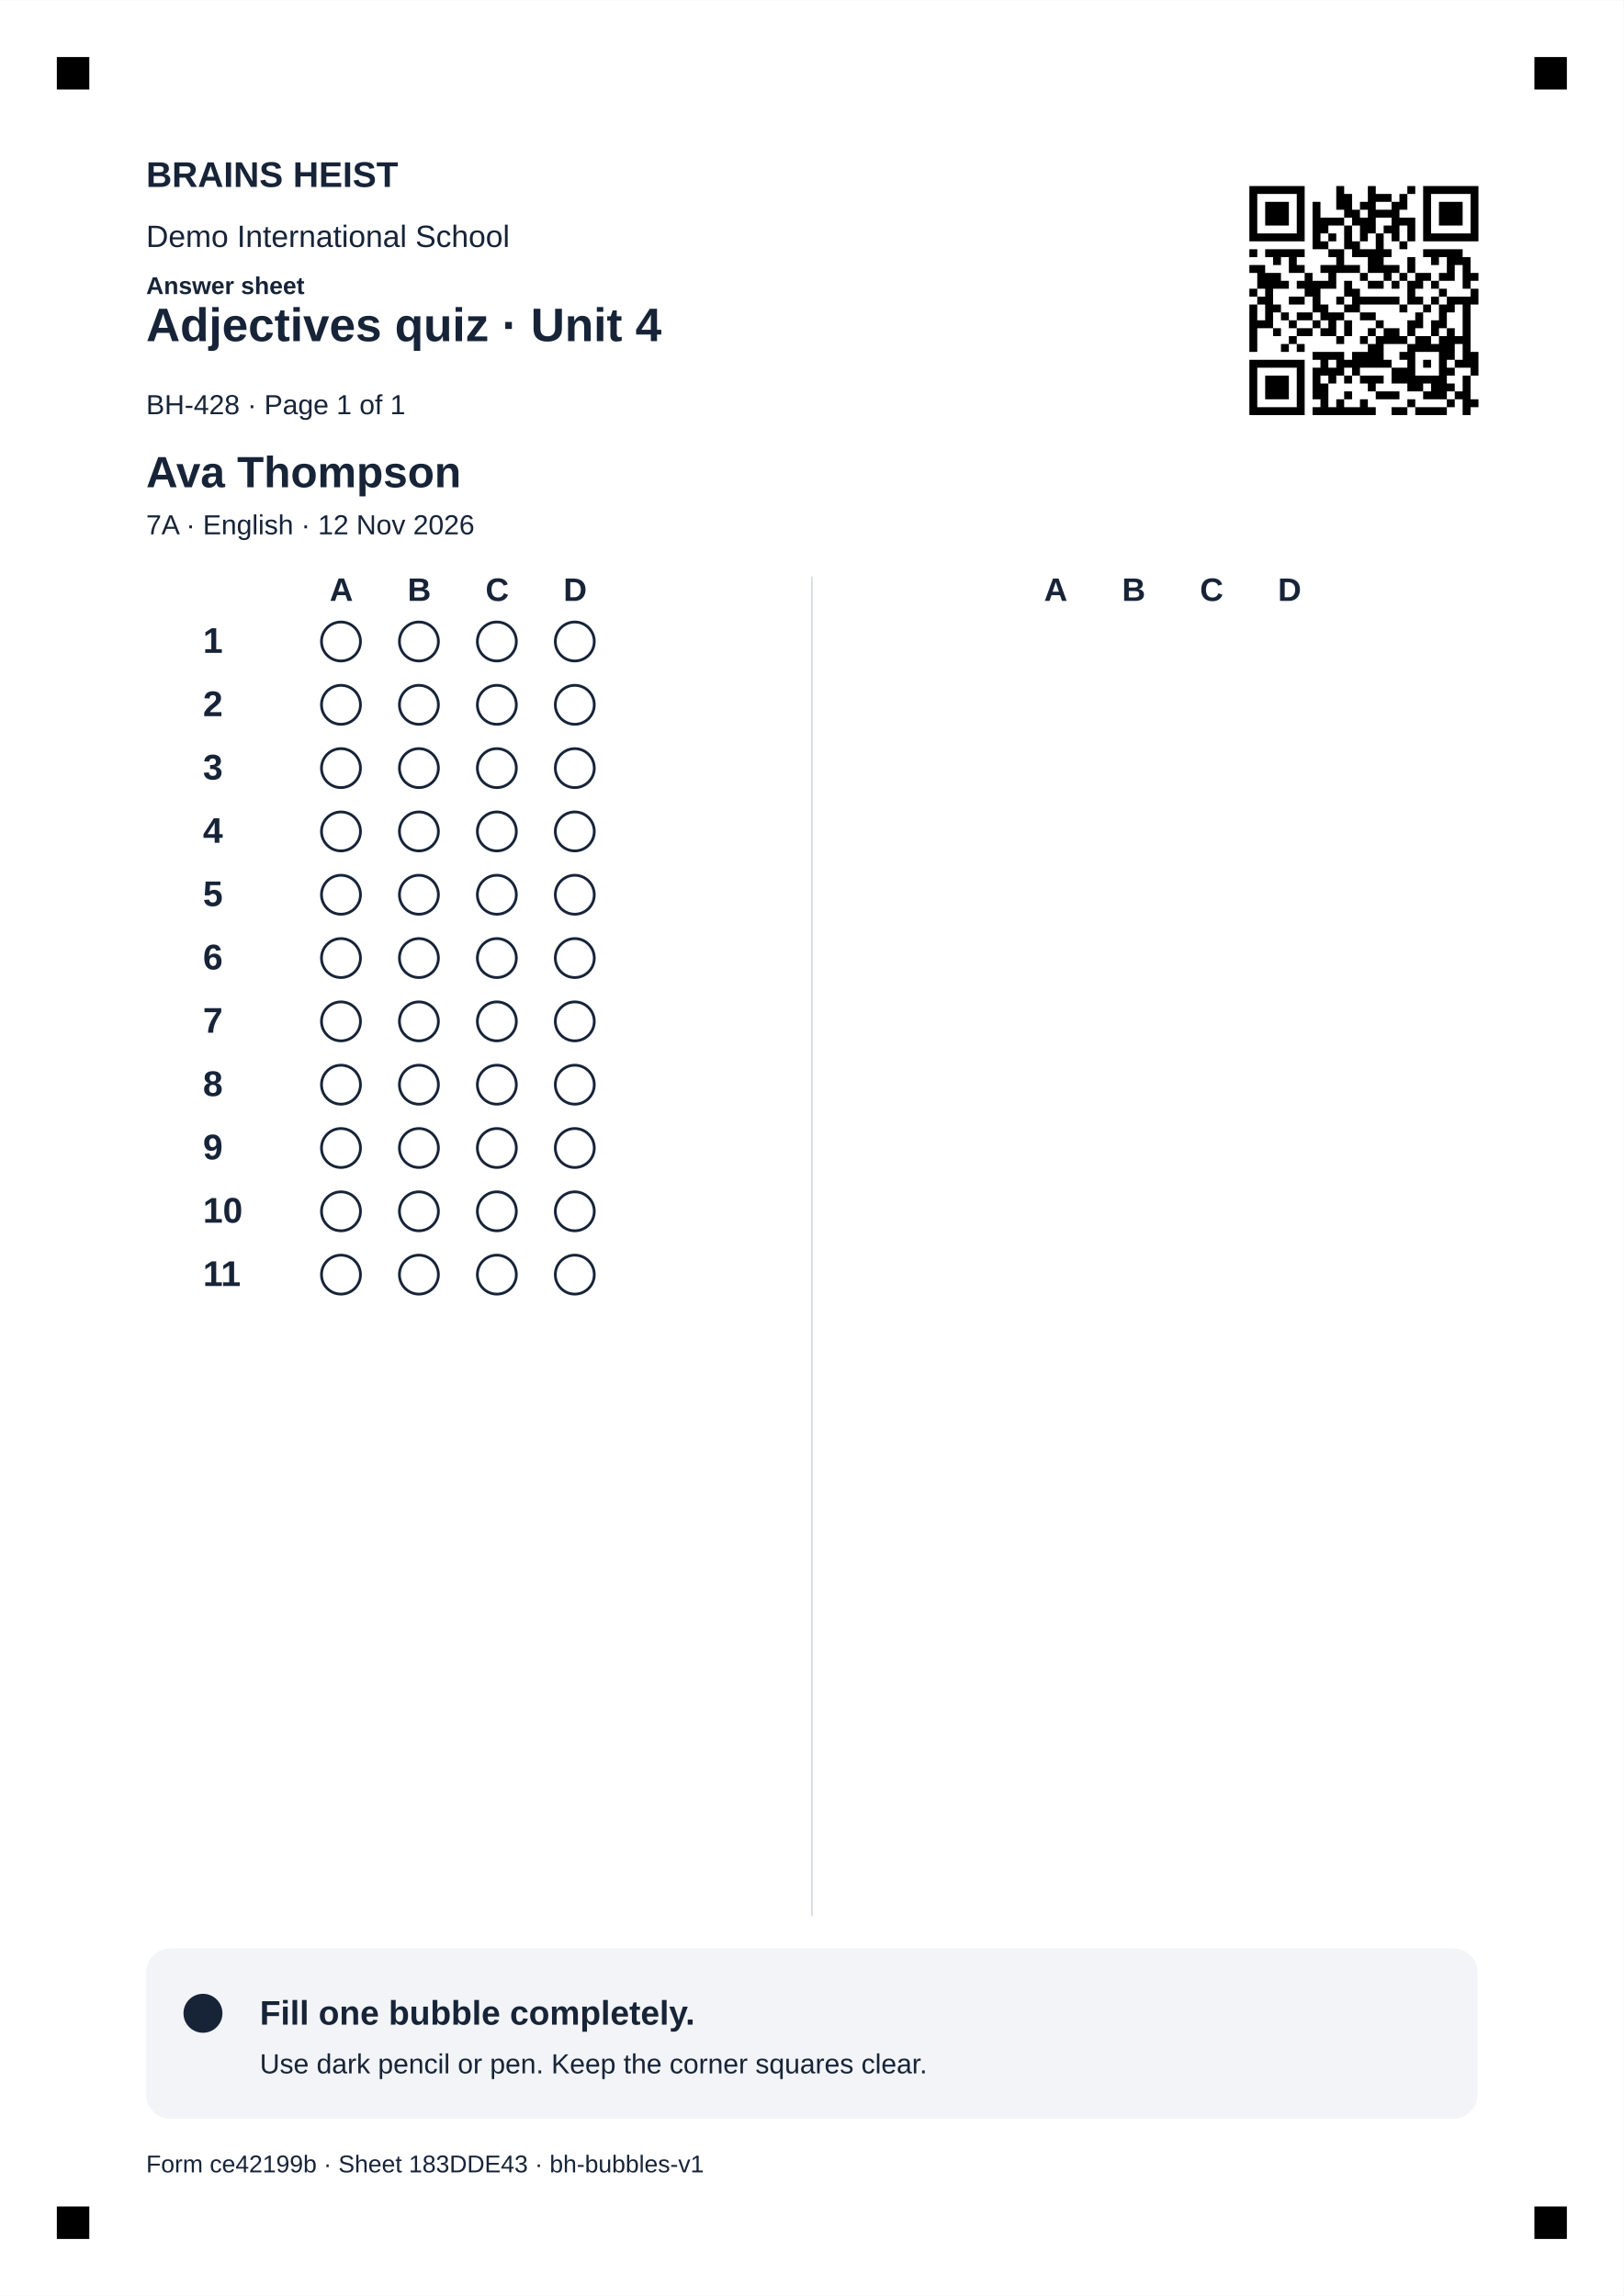
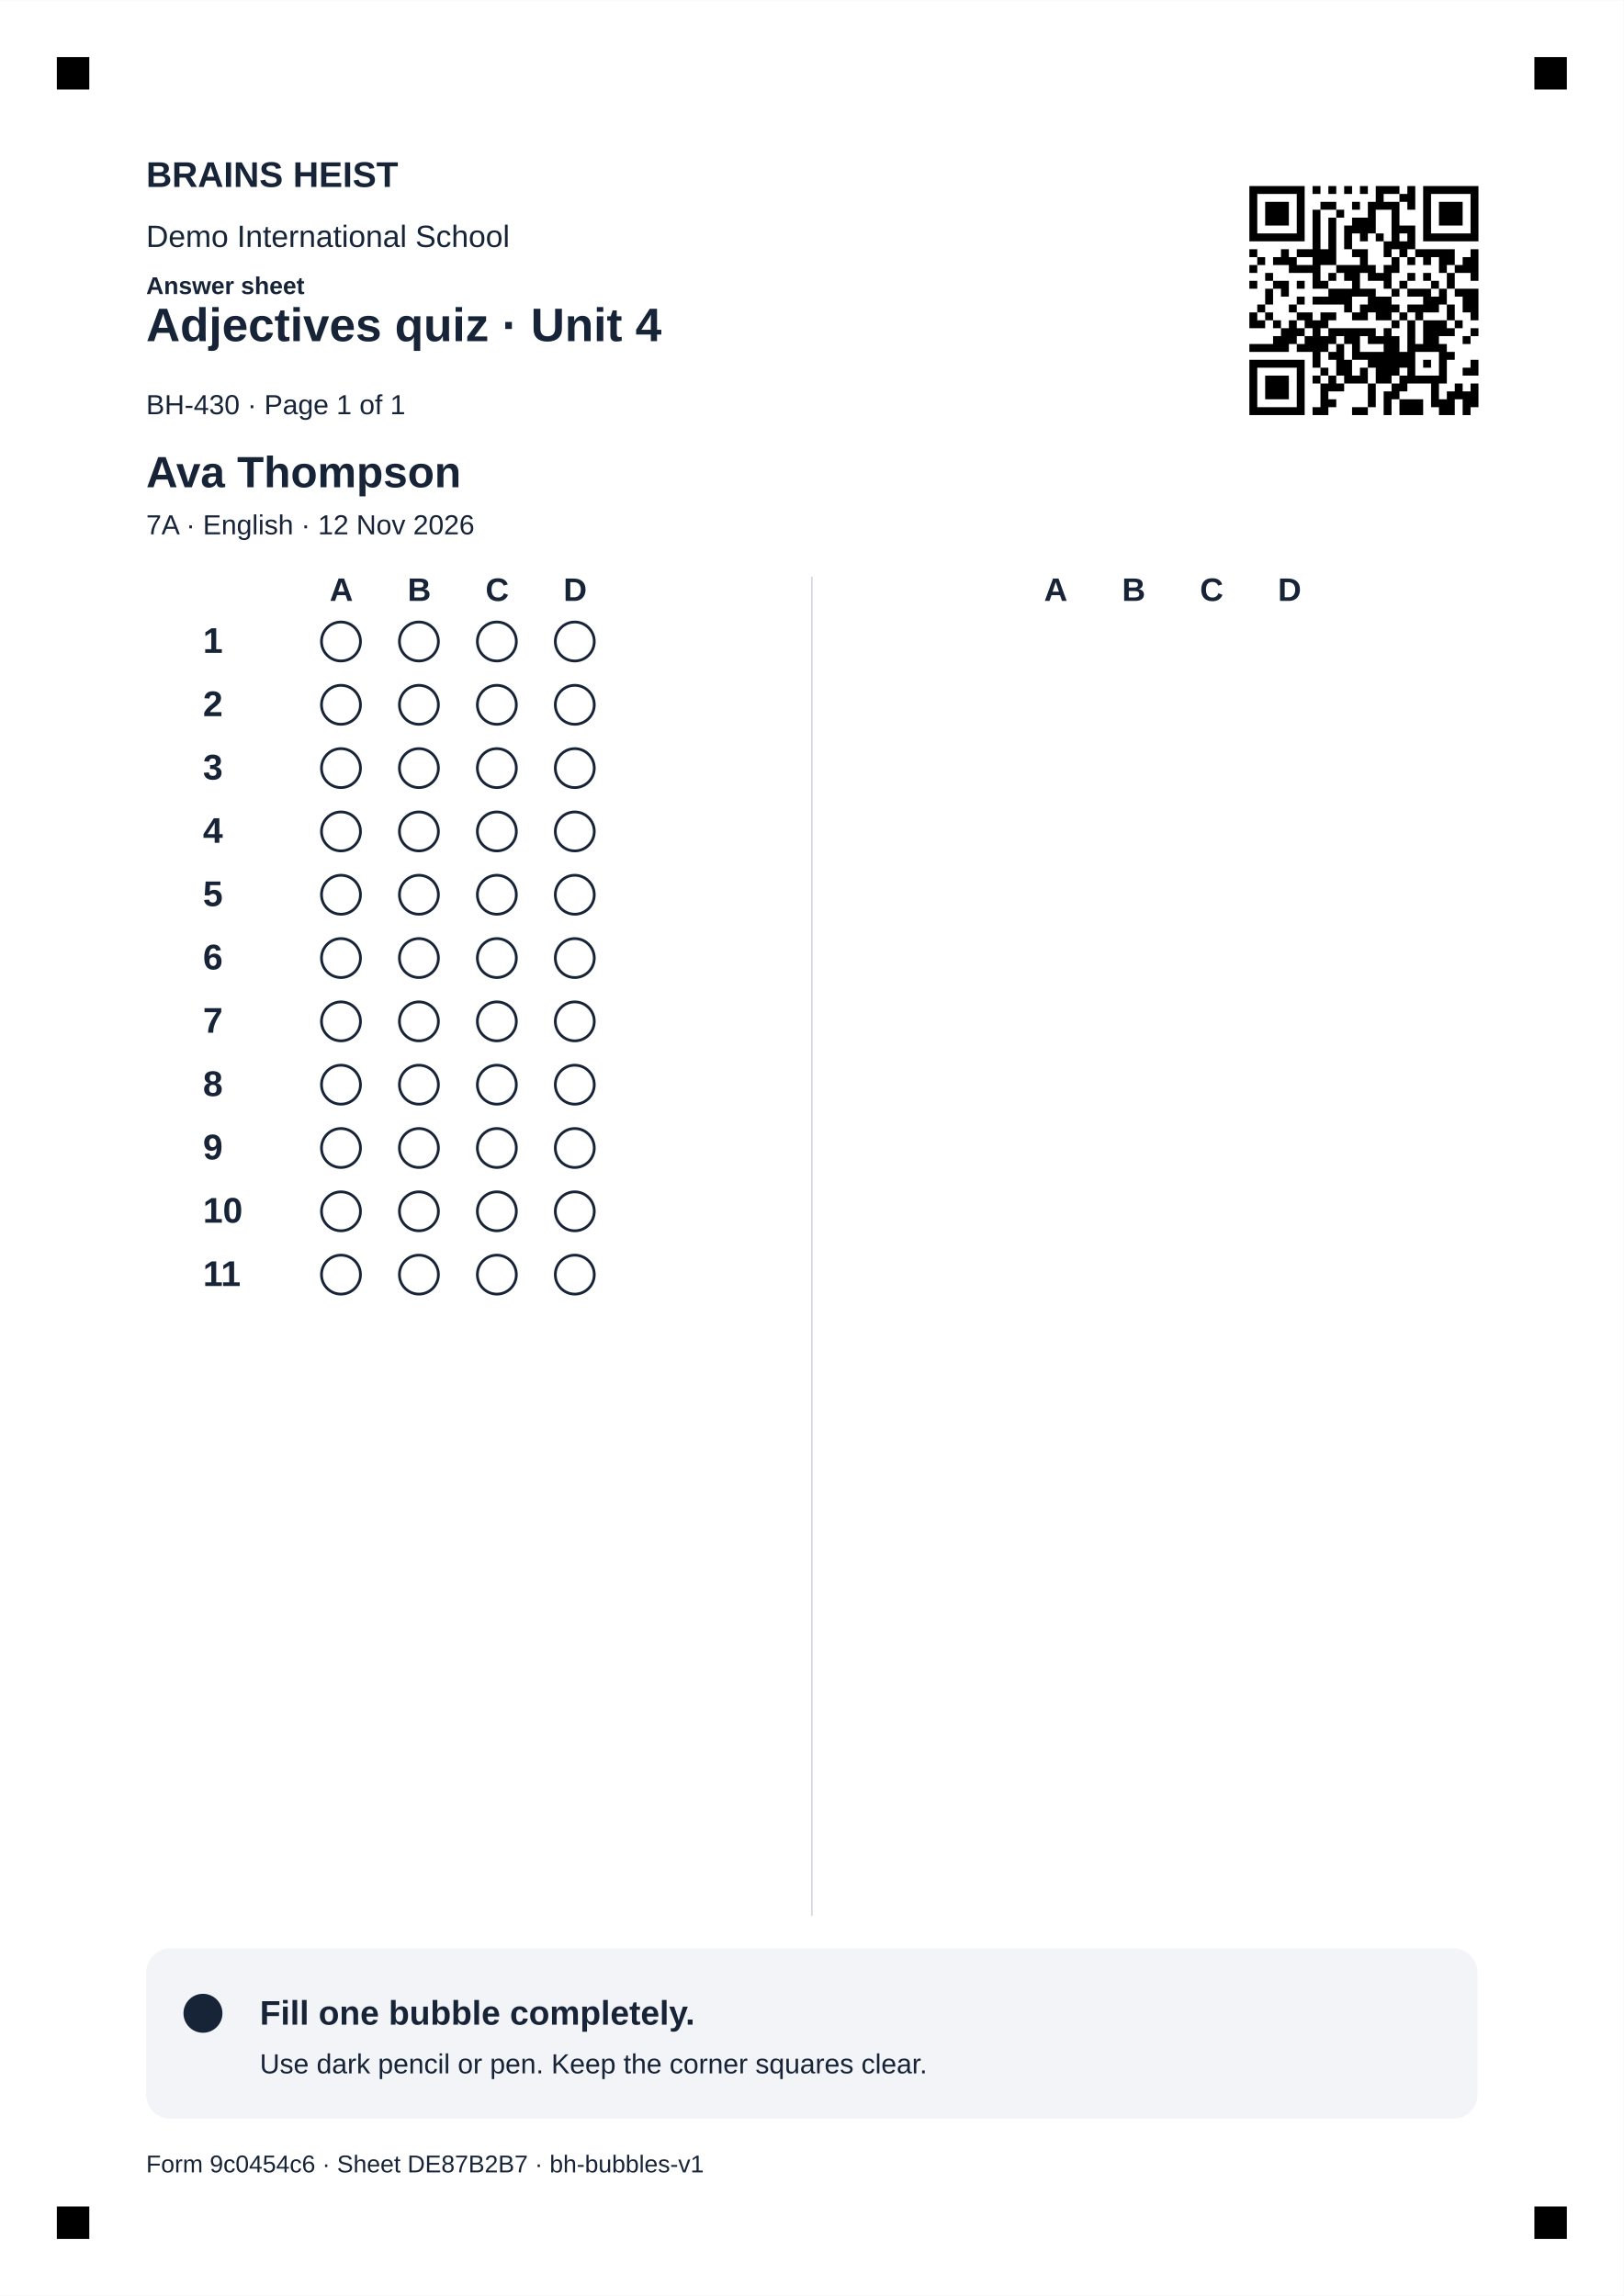
<svg xmlns="http://www.w3.org/2000/svg" viewBox="0 0 1000 1414" width="210mm" height="297mm" role="img" aria-label="Answer sheet for Ava Thompson" style="font-family:Arial,sans-serif;background:white">
  <rect width="1000" height="1414" fill="white" />
  <rect x="35" y="35" width="20" height="20" fill="black" />
  <rect x="945" y="35" width="20" height="20" fill="black" />
  <rect x="945" y="1359" width="20" height="20" fill="black" />
  <rect x="35" y="1359" width="20" height="20" fill="black" />
  <text x="90" y="115" font-size="22" font-weight="800" fill="#172438">BRAINS HEIST</text>
  <text x="90" y="152" font-size="19" font-weight="400" fill="#172438">Demo International School</text>
  <text x="90" y="181" font-size="15" font-weight="700" fill="#172438">Answer sheet</text>
  <text x="90" y="210" font-size="29" font-weight="700" fill="#172438">Adjectives quiz · Unit 4</text>
-   <text x="90" y="255" font-size="17" font-weight="400" fill="#172438">BH-428 · Page 1 of 1</text>
-   <path d="M769.459 114.459h4.865v4.865h-4.865zM774.324 114.459h4.865v4.865h-4.865zM779.189 114.459h4.865v4.865h-4.865zM784.054 114.459h4.865v4.865h-4.865zM788.919 114.459h4.865v4.865h-4.865zM793.784 114.459h4.865v4.865h-4.865zM798.649 114.459h4.865v4.865h-4.865zM822.973 114.459h4.865v4.865h-4.865zM842.432 114.459h4.865v4.865h-4.865zM866.757 114.459h4.865v4.865h-4.865zM876.486 114.459h4.865v4.865h-4.865zM881.351 114.459h4.865v4.865h-4.865zM886.216 114.459h4.865v4.865h-4.865zM891.081 114.459h4.865v4.865h-4.865zM895.946 114.459h4.865v4.865h-4.865zM900.811 114.459h4.865v4.865h-4.865zM905.676 114.459h4.865v4.865h-4.865zM769.459 119.324h4.865v4.865h-4.865zM798.649 119.324h4.865v4.865h-4.865zM822.973 119.324h4.865v4.865h-4.865zM827.838 119.324h4.865v4.865h-4.865zM842.432 119.324h4.865v4.865h-4.865zM847.297 119.324h4.865v4.865h-4.865zM852.162 119.324h4.865v4.865h-4.865zM861.892 119.324h4.865v4.865h-4.865zM876.486 119.324h4.865v4.865h-4.865zM905.676 119.324h4.865v4.865h-4.865zM769.459 124.189h4.865v4.865h-4.865zM779.189 124.189h4.865v4.865h-4.865zM784.054 124.189h4.865v4.865h-4.865zM788.919 124.189h4.865v4.865h-4.865zM798.649 124.189h4.865v4.865h-4.865zM808.378 124.189h4.865v4.865h-4.865zM822.973 124.189h4.865v4.865h-4.865zM827.838 124.189h4.865v4.865h-4.865zM837.568 124.189h4.865v4.865h-4.865zM842.432 124.189h4.865v4.865h-4.865zM857.027 124.189h4.865v4.865h-4.865zM861.892 124.189h4.865v4.865h-4.865zM876.486 124.189h4.865v4.865h-4.865zM886.216 124.189h4.865v4.865h-4.865zM891.081 124.189h4.865v4.865h-4.865zM895.946 124.189h4.865v4.865h-4.865zM905.676 124.189h4.865v4.865h-4.865zM769.459 129.054h4.865v4.865h-4.865zM779.189 129.054h4.865v4.865h-4.865zM784.054 129.054h4.865v4.865h-4.865zM788.919 129.054h4.865v4.865h-4.865zM798.649 129.054h4.865v4.865h-4.865zM808.378 129.054h4.865v4.865h-4.865zM827.838 129.054h4.865v4.865h-4.865zM832.703 129.054h4.865v4.865h-4.865zM842.432 129.054h4.865v4.865h-4.865zM847.297 129.054h4.865v4.865h-4.865zM852.162 129.054h4.865v4.865h-4.865zM857.027 129.054h4.865v4.865h-4.865zM876.486 129.054h4.865v4.865h-4.865zM886.216 129.054h4.865v4.865h-4.865zM891.081 129.054h4.865v4.865h-4.865zM895.946 129.054h4.865v4.865h-4.865zM905.676 129.054h4.865v4.865h-4.865zM769.459 133.919h4.865v4.865h-4.865zM779.189 133.919h4.865v4.865h-4.865zM784.054 133.919h4.865v4.865h-4.865zM788.919 133.919h4.865v4.865h-4.865zM798.649 133.919h4.865v4.865h-4.865zM808.378 133.919h4.865v4.865h-4.865zM813.243 133.919h4.865v4.865h-4.865zM818.108 133.919h4.865v4.865h-4.865zM822.973 133.919h4.865v4.865h-4.865zM832.703 133.919h4.865v4.865h-4.865zM837.568 133.919h4.865v4.865h-4.865zM842.432 133.919h4.865v4.865h-4.865zM857.027 133.919h4.865v4.865h-4.865zM861.892 133.919h4.865v4.865h-4.865zM866.757 133.919h4.865v4.865h-4.865zM876.486 133.919h4.865v4.865h-4.865zM886.216 133.919h4.865v4.865h-4.865zM891.081 133.919h4.865v4.865h-4.865zM895.946 133.919h4.865v4.865h-4.865zM905.676 133.919h4.865v4.865h-4.865zM769.459 138.784h4.865v4.865h-4.865zM798.649 138.784h4.865v4.865h-4.865zM808.378 138.784h4.865v4.865h-4.865zM813.243 138.784h4.865v4.865h-4.865zM827.838 138.784h4.865v4.865h-4.865zM837.568 138.784h4.865v4.865h-4.865zM842.432 138.784h4.865v4.865h-4.865zM852.162 138.784h4.865v4.865h-4.865zM857.027 138.784h4.865v4.865h-4.865zM866.757 138.784h4.865v4.865h-4.865zM876.486 138.784h4.865v4.865h-4.865zM905.676 138.784h4.865v4.865h-4.865zM769.459 143.649h4.865v4.865h-4.865zM774.324 143.649h4.865v4.865h-4.865zM779.189 143.649h4.865v4.865h-4.865zM784.054 143.649h4.865v4.865h-4.865zM788.919 143.649h4.865v4.865h-4.865zM793.784 143.649h4.865v4.865h-4.865zM798.649 143.649h4.865v4.865h-4.865zM808.378 143.649h4.865v4.865h-4.865zM818.108 143.649h4.865v4.865h-4.865zM827.838 143.649h4.865v4.865h-4.865zM837.568 143.649h4.865v4.865h-4.865zM847.297 143.649h4.865v4.865h-4.865zM857.027 143.649h4.865v4.865h-4.865zM866.757 143.649h4.865v4.865h-4.865zM876.486 143.649h4.865v4.865h-4.865zM881.351 143.649h4.865v4.865h-4.865zM886.216 143.649h4.865v4.865h-4.865zM891.081 143.649h4.865v4.865h-4.865zM895.946 143.649h4.865v4.865h-4.865zM900.811 143.649h4.865v4.865h-4.865zM905.676 143.649h4.865v4.865h-4.865zM808.378 148.514h4.865v4.865h-4.865zM813.243 148.514h4.865v4.865h-4.865zM827.838 148.514h4.865v4.865h-4.865zM832.703 148.514h4.865v4.865h-4.865zM847.297 148.514h4.865v4.865h-4.865zM861.892 148.514h4.865v4.865h-4.865zM769.459 153.378h4.865v4.865h-4.865zM779.189 153.378h4.865v4.865h-4.865zM784.054 153.378h4.865v4.865h-4.865zM788.919 153.378h4.865v4.865h-4.865zM793.784 153.378h4.865v4.865h-4.865zM798.649 153.378h4.865v4.865h-4.865zM818.108 153.378h4.865v4.865h-4.865zM822.973 153.378h4.865v4.865h-4.865zM832.703 153.378h4.865v4.865h-4.865zM837.568 153.378h4.865v4.865h-4.865zM842.432 153.378h4.865v4.865h-4.865zM847.297 153.378h4.865v4.865h-4.865zM852.162 153.378h4.865v4.865h-4.865zM876.486 153.378h4.865v4.865h-4.865zM881.351 153.378h4.865v4.865h-4.865zM886.216 153.378h4.865v4.865h-4.865zM891.081 153.378h4.865v4.865h-4.865zM895.946 153.378h4.865v4.865h-4.865zM784.054 158.243h4.865v4.865h-4.865zM793.784 158.243h4.865v4.865h-4.865zM822.973 158.243h4.865v4.865h-4.865zM842.432 158.243h4.865v4.865h-4.865zM847.297 158.243h4.865v4.865h-4.865zM866.757 158.243h4.865v4.865h-4.865zM881.351 158.243h4.865v4.865h-4.865zM891.081 158.243h4.865v4.865h-4.865zM895.946 158.243h4.865v4.865h-4.865zM900.811 158.243h4.865v4.865h-4.865zM769.459 163.108h4.865v4.865h-4.865zM774.324 163.108h4.865v4.865h-4.865zM793.784 163.108h4.865v4.865h-4.865zM798.649 163.108h4.865v4.865h-4.865zM813.243 163.108h4.865v4.865h-4.865zM818.108 163.108h4.865v4.865h-4.865zM822.973 163.108h4.865v4.865h-4.865zM827.838 163.108h4.865v4.865h-4.865zM832.703 163.108h4.865v4.865h-4.865zM842.432 163.108h4.865v4.865h-4.865zM847.297 163.108h4.865v4.865h-4.865zM852.162 163.108h4.865v4.865h-4.865zM857.027 163.108h4.865v4.865h-4.865zM866.757 163.108h4.865v4.865h-4.865zM891.081 163.108h4.865v4.865h-4.865zM900.811 163.108h4.865v4.865h-4.865zM774.324 167.973h4.865v4.865h-4.865zM779.189 167.973h4.865v4.865h-4.865zM784.054 167.973h4.865v4.865h-4.865zM803.514 167.973h4.865v4.865h-4.865zM818.108 167.973h4.865v4.865h-4.865zM837.568 167.973h4.865v4.865h-4.865zM852.162 167.973h4.865v4.865h-4.865zM861.892 167.973h4.865v4.865h-4.865zM871.622 167.973h4.865v4.865h-4.865zM876.486 167.973h4.865v4.865h-4.865zM886.216 167.973h4.865v4.865h-4.865zM891.081 167.973h4.865v4.865h-4.865zM900.811 167.973h4.865v4.865h-4.865zM905.676 167.973h4.865v4.865h-4.865zM774.324 172.838h4.865v4.865h-4.865zM779.189 172.838h4.865v4.865h-4.865zM784.054 172.838h4.865v4.865h-4.865zM788.919 172.838h4.865v4.865h-4.865zM798.649 172.838h4.865v4.865h-4.865zM803.514 172.838h4.865v4.865h-4.865zM808.378 172.838h4.865v4.865h-4.865zM813.243 172.838h4.865v4.865h-4.865zM818.108 172.838h4.865v4.865h-4.865zM827.838 172.838h4.865v4.865h-4.865zM842.432 172.838h4.865v4.865h-4.865zM847.297 172.838h4.865v4.865h-4.865zM857.027 172.838h4.865v4.865h-4.865zM866.757 172.838h4.865v4.865h-4.865zM871.622 172.838h4.865v4.865h-4.865zM881.351 172.838h4.865v4.865h-4.865zM900.811 172.838h4.865v4.865h-4.865zM769.459 177.703h4.865v4.865h-4.865zM779.189 177.703h4.865v4.865h-4.865zM803.514 177.703h4.865v4.865h-4.865zM808.378 177.703h4.865v4.865h-4.865zM827.838 177.703h4.865v4.865h-4.865zM832.703 177.703h4.865v4.865h-4.865zM866.757 177.703h4.865v4.865h-4.865zM886.216 177.703h4.865v4.865h-4.865zM905.676 177.703h4.865v4.865h-4.865zM774.324 182.568h4.865v4.865h-4.865zM779.189 182.568h4.865v4.865h-4.865zM793.784 182.568h4.865v4.865h-4.865zM798.649 182.568h4.865v4.865h-4.865zM808.378 182.568h4.865v4.865h-4.865zM822.973 182.568h4.865v4.865h-4.865zM832.703 182.568h4.865v4.865h-4.865zM837.568 182.568h4.865v4.865h-4.865zM842.432 182.568h4.865v4.865h-4.865zM847.297 182.568h4.865v4.865h-4.865zM852.162 182.568h4.865v4.865h-4.865zM857.027 182.568h4.865v4.865h-4.865zM866.757 182.568h4.865v4.865h-4.865zM871.622 182.568h4.865v4.865h-4.865zM881.351 182.568h4.865v4.865h-4.865zM891.081 182.568h4.865v4.865h-4.865zM895.946 182.568h4.865v4.865h-4.865zM900.811 182.568h4.865v4.865h-4.865zM905.676 182.568h4.865v4.865h-4.865zM769.459 187.432h4.865v4.865h-4.865zM779.189 187.432h4.865v4.865h-4.865zM784.054 187.432h4.865v4.865h-4.865zM808.378 187.432h4.865v4.865h-4.865zM813.243 187.432h4.865v4.865h-4.865zM827.838 187.432h4.865v4.865h-4.865zM832.703 187.432h4.865v4.865h-4.865zM861.892 187.432h4.865v4.865h-4.865zM876.486 187.432h4.865v4.865h-4.865zM886.216 187.432h4.865v4.865h-4.865zM891.081 187.432h4.865v4.865h-4.865zM900.811 187.432h4.865v4.865h-4.865zM769.459 192.297h4.865v4.865h-4.865zM779.189 192.297h4.865v4.865h-4.865zM788.919 192.297h4.865v4.865h-4.865zM798.649 192.297h4.865v4.865h-4.865zM803.514 192.297h4.865v4.865h-4.865zM813.243 192.297h4.865v4.865h-4.865zM818.108 192.297h4.865v4.865h-4.865zM822.973 192.297h4.865v4.865h-4.865zM837.568 192.297h4.865v4.865h-4.865zM842.432 192.297h4.865v4.865h-4.865zM871.622 192.297h4.865v4.865h-4.865zM886.216 192.297h4.865v4.865h-4.865zM900.811 192.297h4.865v4.865h-4.865zM769.459 197.162h4.865v4.865h-4.865zM774.324 197.162h4.865v4.865h-4.865zM779.189 197.162h4.865v4.865h-4.865zM793.784 197.162h4.865v4.865h-4.865zM808.378 197.162h4.865v4.865h-4.865zM818.108 197.162h4.865v4.865h-4.865zM827.838 197.162h4.865v4.865h-4.865zM847.297 197.162h4.865v4.865h-4.865zM866.757 197.162h4.865v4.865h-4.865zM871.622 197.162h4.865v4.865h-4.865zM881.351 197.162h4.865v4.865h-4.865zM886.216 197.162h4.865v4.865h-4.865zM900.811 197.162h4.865v4.865h-4.865zM769.459 202.027h4.865v4.865h-4.865zM784.054 202.027h4.865v4.865h-4.865zM798.649 202.027h4.865v4.865h-4.865zM803.514 202.027h4.865v4.865h-4.865zM813.243 202.027h4.865v4.865h-4.865zM818.108 202.027h4.865v4.865h-4.865zM827.838 202.027h4.865v4.865h-4.865zM842.432 202.027h4.865v4.865h-4.865zM852.162 202.027h4.865v4.865h-4.865zM857.027 202.027h4.865v4.865h-4.865zM866.757 202.027h4.865v4.865h-4.865zM881.351 202.027h4.865v4.865h-4.865zM891.081 202.027h4.865v4.865h-4.865zM900.811 202.027h4.865v4.865h-4.865zM769.459 206.892h4.865v4.865h-4.865zM793.784 206.892h4.865v4.865h-4.865zM822.973 206.892h4.865v4.865h-4.865zM837.568 206.892h4.865v4.865h-4.865zM847.297 206.892h4.865v4.865h-4.865zM852.162 206.892h4.865v4.865h-4.865zM857.027 206.892h4.865v4.865h-4.865zM861.892 206.892h4.865v4.865h-4.865zM871.622 206.892h4.865v4.865h-4.865zM876.486 206.892h4.865v4.865h-4.865zM886.216 206.892h4.865v4.865h-4.865zM891.081 206.892h4.865v4.865h-4.865zM895.946 206.892h4.865v4.865h-4.865zM900.811 206.892h4.865v4.865h-4.865zM769.459 211.757h4.865v4.865h-4.865zM788.919 211.757h4.865v4.865h-4.865zM798.649 211.757h4.865v4.865h-4.865zM842.432 211.757h4.865v4.865h-4.865zM847.297 211.757h4.865v4.865h-4.865zM866.757 211.757h4.865v4.865h-4.865zM871.622 211.757h4.865v4.865h-4.865zM876.486 211.757h4.865v4.865h-4.865zM881.351 211.757h4.865v4.865h-4.865zM886.216 211.757h4.865v4.865h-4.865zM891.081 211.757h4.865v4.865h-4.865zM900.811 211.757h4.865v4.865h-4.865zM808.378 216.622h4.865v4.865h-4.865zM813.243 216.622h4.865v4.865h-4.865zM818.108 216.622h4.865v4.865h-4.865zM822.973 216.622h4.865v4.865h-4.865zM832.703 216.622h4.865v4.865h-4.865zM837.568 216.622h4.865v4.865h-4.865zM842.432 216.622h4.865v4.865h-4.865zM847.297 216.622h4.865v4.865h-4.865zM861.892 216.622h4.865v4.865h-4.865zM866.757 216.622h4.865v4.865h-4.865zM886.216 216.622h4.865v4.865h-4.865zM891.081 216.622h4.865v4.865h-4.865zM900.811 216.622h4.865v4.865h-4.865zM905.676 216.622h4.865v4.865h-4.865zM769.459 221.486h4.865v4.865h-4.865zM774.324 221.486h4.865v4.865h-4.865zM779.189 221.486h4.865v4.865h-4.865zM784.054 221.486h4.865v4.865h-4.865zM788.919 221.486h4.865v4.865h-4.865zM793.784 221.486h4.865v4.865h-4.865zM798.649 221.486h4.865v4.865h-4.865zM813.243 221.486h4.865v4.865h-4.865zM822.973 221.486h4.865v4.865h-4.865zM827.838 221.486h4.865v4.865h-4.865zM832.703 221.486h4.865v4.865h-4.865zM837.568 221.486h4.865v4.865h-4.865zM842.432 221.486h4.865v4.865h-4.865zM847.297 221.486h4.865v4.865h-4.865zM852.162 221.486h4.865v4.865h-4.865zM866.757 221.486h4.865v4.865h-4.865zM876.486 221.486h4.865v4.865h-4.865zM886.216 221.486h4.865v4.865h-4.865zM895.946 221.486h4.865v4.865h-4.865zM900.811 221.486h4.865v4.865h-4.865zM905.676 221.486h4.865v4.865h-4.865zM769.459 226.351h4.865v4.865h-4.865zM798.649 226.351h4.865v4.865h-4.865zM808.378 226.351h4.865v4.865h-4.865zM813.243 226.351h4.865v4.865h-4.865zM818.108 226.351h4.865v4.865h-4.865zM822.973 226.351h4.865v4.865h-4.865zM832.703 226.351h4.865v4.865h-4.865zM857.027 226.351h4.865v4.865h-4.865zM861.892 226.351h4.865v4.865h-4.865zM866.757 226.351h4.865v4.865h-4.865zM886.216 226.351h4.865v4.865h-4.865zM891.081 226.351h4.865v4.865h-4.865zM905.676 226.351h4.865v4.865h-4.865zM769.459 231.216h4.865v4.865h-4.865zM779.189 231.216h4.865v4.865h-4.865zM784.054 231.216h4.865v4.865h-4.865zM788.919 231.216h4.865v4.865h-4.865zM798.649 231.216h4.865v4.865h-4.865zM808.378 231.216h4.865v4.865h-4.865zM818.108 231.216h4.865v4.865h-4.865zM827.838 231.216h4.865v4.865h-4.865zM837.568 231.216h4.865v4.865h-4.865zM842.432 231.216h4.865v4.865h-4.865zM847.297 231.216h4.865v4.865h-4.865zM857.027 231.216h4.865v4.865h-4.865zM861.892 231.216h4.865v4.865h-4.865zM866.757 231.216h4.865v4.865h-4.865zM871.622 231.216h4.865v4.865h-4.865zM876.486 231.216h4.865v4.865h-4.865zM881.351 231.216h4.865v4.865h-4.865zM886.216 231.216h4.865v4.865h-4.865zM900.811 231.216h4.865v4.865h-4.865zM769.459 236.081h4.865v4.865h-4.865zM779.189 236.081h4.865v4.865h-4.865zM784.054 236.081h4.865v4.865h-4.865zM788.919 236.081h4.865v4.865h-4.865zM798.649 236.081h4.865v4.865h-4.865zM808.378 236.081h4.865v4.865h-4.865zM813.243 236.081h4.865v4.865h-4.865zM842.432 236.081h4.865v4.865h-4.865zM866.757 236.081h4.865v4.865h-4.865zM871.622 236.081h4.865v4.865h-4.865zM881.351 236.081h4.865v4.865h-4.865zM886.216 236.081h4.865v4.865h-4.865zM891.081 236.081h4.865v4.865h-4.865zM900.811 236.081h4.865v4.865h-4.865zM769.459 240.946h4.865v4.865h-4.865zM779.189 240.946h4.865v4.865h-4.865zM784.054 240.946h4.865v4.865h-4.865zM788.919 240.946h4.865v4.865h-4.865zM798.649 240.946h4.865v4.865h-4.865zM808.378 240.946h4.865v4.865h-4.865zM813.243 240.946h4.865v4.865h-4.865zM827.838 240.946h4.865v4.865h-4.865zM847.297 240.946h4.865v4.865h-4.865zM852.162 240.946h4.865v4.865h-4.865zM857.027 240.946h4.865v4.865h-4.865zM876.486 240.946h4.865v4.865h-4.865zM881.351 240.946h4.865v4.865h-4.865zM886.216 240.946h4.865v4.865h-4.865zM895.946 240.946h4.865v4.865h-4.865zM900.811 240.946h4.865v4.865h-4.865zM769.459 245.811h4.865v4.865h-4.865zM798.649 245.811h4.865v4.865h-4.865zM813.243 245.811h4.865v4.865h-4.865zM822.973 245.811h4.865v4.865h-4.865zM837.568 245.811h4.865v4.865h-4.865zM866.757 245.811h4.865v4.865h-4.865zM891.081 245.811h4.865v4.865h-4.865zM900.811 245.811h4.865v4.865h-4.865zM905.676 245.811h4.865v4.865h-4.865zM769.459 250.676h4.865v4.865h-4.865zM774.324 250.676h4.865v4.865h-4.865zM779.189 250.676h4.865v4.865h-4.865zM784.054 250.676h4.865v4.865h-4.865zM788.919 250.676h4.865v4.865h-4.865zM793.784 250.676h4.865v4.865h-4.865zM798.649 250.676h4.865v4.865h-4.865zM808.378 250.676h4.865v4.865h-4.865zM813.243 250.676h4.865v4.865h-4.865zM818.108 250.676h4.865v4.865h-4.865zM822.973 250.676h4.865v4.865h-4.865zM827.838 250.676h4.865v4.865h-4.865zM832.703 250.676h4.865v4.865h-4.865zM837.568 250.676h4.865v4.865h-4.865zM842.432 250.676h4.865v4.865h-4.865zM857.027 250.676h4.865v4.865h-4.865zM861.892 250.676h4.865v4.865h-4.865zM871.622 250.676h4.865v4.865h-4.865zM876.486 250.676h4.865v4.865h-4.865zM881.351 250.676h4.865v4.865h-4.865zM886.216 250.676h4.865v4.865h-4.865zM900.811 250.676h4.865v4.865h-4.865z" fill="black" />
+   <text x="90" y="255" font-size="17" font-weight="400" fill="#172438">BH-430 · Page 1 of 1</text>
+   <path d="M769.459 114.459h4.865v4.865h-4.865zM774.324 114.459h4.865v4.865h-4.865zM779.189 114.459h4.865v4.865h-4.865zM784.054 114.459h4.865v4.865h-4.865zM788.919 114.459h4.865v4.865h-4.865zM793.784 114.459h4.865v4.865h-4.865zM798.649 114.459h4.865v4.865h-4.865zM808.378 114.459h4.865v4.865h-4.865zM818.108 114.459h4.865v4.865h-4.865zM827.838 114.459h4.865v4.865h-4.865zM837.568 114.459h4.865v4.865h-4.865zM847.297 114.459h4.865v4.865h-4.865zM852.162 114.459h4.865v4.865h-4.865zM857.027 114.459h4.865v4.865h-4.865zM866.757 114.459h4.865v4.865h-4.865zM876.486 114.459h4.865v4.865h-4.865zM881.351 114.459h4.865v4.865h-4.865zM886.216 114.459h4.865v4.865h-4.865zM891.081 114.459h4.865v4.865h-4.865zM895.946 114.459h4.865v4.865h-4.865zM900.811 114.459h4.865v4.865h-4.865zM905.676 114.459h4.865v4.865h-4.865zM769.459 119.324h4.865v4.865h-4.865zM798.649 119.324h4.865v4.865h-4.865zM847.297 119.324h4.865v4.865h-4.865zM861.892 119.324h4.865v4.865h-4.865zM866.757 119.324h4.865v4.865h-4.865zM876.486 119.324h4.865v4.865h-4.865zM905.676 119.324h4.865v4.865h-4.865zM769.459 124.189h4.865v4.865h-4.865zM779.189 124.189h4.865v4.865h-4.865zM784.054 124.189h4.865v4.865h-4.865zM788.919 124.189h4.865v4.865h-4.865zM798.649 124.189h4.865v4.865h-4.865zM813.243 124.189h4.865v4.865h-4.865zM818.108 124.189h4.865v4.865h-4.865zM832.703 124.189h4.865v4.865h-4.865zM842.432 124.189h4.865v4.865h-4.865zM847.297 124.189h4.865v4.865h-4.865zM852.162 124.189h4.865v4.865h-4.865zM857.027 124.189h4.865v4.865h-4.865zM866.757 124.189h4.865v4.865h-4.865zM876.486 124.189h4.865v4.865h-4.865zM886.216 124.189h4.865v4.865h-4.865zM891.081 124.189h4.865v4.865h-4.865zM895.946 124.189h4.865v4.865h-4.865zM905.676 124.189h4.865v4.865h-4.865zM769.459 129.054h4.865v4.865h-4.865zM779.189 129.054h4.865v4.865h-4.865zM784.054 129.054h4.865v4.865h-4.865zM788.919 129.054h4.865v4.865h-4.865zM798.649 129.054h4.865v4.865h-4.865zM808.378 129.054h4.865v4.865h-4.865zM822.973 129.054h4.865v4.865h-4.865zM842.432 129.054h4.865v4.865h-4.865zM857.027 129.054h4.865v4.865h-4.865zM876.486 129.054h4.865v4.865h-4.865zM886.216 129.054h4.865v4.865h-4.865zM891.081 129.054h4.865v4.865h-4.865zM895.946 129.054h4.865v4.865h-4.865zM905.676 129.054h4.865v4.865h-4.865zM769.459 133.919h4.865v4.865h-4.865zM779.189 133.919h4.865v4.865h-4.865zM784.054 133.919h4.865v4.865h-4.865zM788.919 133.919h4.865v4.865h-4.865zM798.649 133.919h4.865v4.865h-4.865zM808.378 133.919h4.865v4.865h-4.865zM818.108 133.919h4.865v4.865h-4.865zM832.703 133.919h4.865v4.865h-4.865zM837.568 133.919h4.865v4.865h-4.865zM842.432 133.919h4.865v4.865h-4.865zM857.027 133.919h4.865v4.865h-4.865zM876.486 133.919h4.865v4.865h-4.865zM886.216 133.919h4.865v4.865h-4.865zM891.081 133.919h4.865v4.865h-4.865zM895.946 133.919h4.865v4.865h-4.865zM905.676 133.919h4.865v4.865h-4.865zM769.459 138.784h4.865v4.865h-4.865zM798.649 138.784h4.865v4.865h-4.865zM808.378 138.784h4.865v4.865h-4.865zM818.108 138.784h4.865v4.865h-4.865zM827.838 138.784h4.865v4.865h-4.865zM832.703 138.784h4.865v4.865h-4.865zM837.568 138.784h4.865v4.865h-4.865zM842.432 138.784h4.865v4.865h-4.865zM857.027 138.784h4.865v4.865h-4.865zM861.892 138.784h4.865v4.865h-4.865zM866.757 138.784h4.865v4.865h-4.865zM876.486 138.784h4.865v4.865h-4.865zM905.676 138.784h4.865v4.865h-4.865zM769.459 143.649h4.865v4.865h-4.865zM774.324 143.649h4.865v4.865h-4.865zM779.189 143.649h4.865v4.865h-4.865zM784.054 143.649h4.865v4.865h-4.865zM788.919 143.649h4.865v4.865h-4.865zM793.784 143.649h4.865v4.865h-4.865zM798.649 143.649h4.865v4.865h-4.865zM808.378 143.649h4.865v4.865h-4.865zM818.108 143.649h4.865v4.865h-4.865zM827.838 143.649h4.865v4.865h-4.865zM837.568 143.649h4.865v4.865h-4.865zM847.297 143.649h4.865v4.865h-4.865zM857.027 143.649h4.865v4.865h-4.865zM866.757 143.649h4.865v4.865h-4.865zM876.486 143.649h4.865v4.865h-4.865zM881.351 143.649h4.865v4.865h-4.865zM886.216 143.649h4.865v4.865h-4.865zM891.081 143.649h4.865v4.865h-4.865zM895.946 143.649h4.865v4.865h-4.865zM900.811 143.649h4.865v4.865h-4.865zM905.676 143.649h4.865v4.865h-4.865zM808.378 148.514h4.865v4.865h-4.865zM818.108 148.514h4.865v4.865h-4.865zM827.838 148.514h4.865v4.865h-4.865zM852.162 148.514h4.865v4.865h-4.865zM857.027 148.514h4.865v4.865h-4.865zM861.892 148.514h4.865v4.865h-4.865zM866.757 148.514h4.865v4.865h-4.865zM769.459 153.378h4.865v4.865h-4.865zM788.919 153.378h4.865v4.865h-4.865zM798.649 153.378h4.865v4.865h-4.865zM803.514 153.378h4.865v4.865h-4.865zM808.378 153.378h4.865v4.865h-4.865zM813.243 153.378h4.865v4.865h-4.865zM818.108 153.378h4.865v4.865h-4.865zM832.703 153.378h4.865v4.865h-4.865zM837.568 153.378h4.865v4.865h-4.865zM852.162 153.378h4.865v4.865h-4.865zM861.892 153.378h4.865v4.865h-4.865zM871.622 153.378h4.865v4.865h-4.865zM876.486 153.378h4.865v4.865h-4.865zM881.351 153.378h4.865v4.865h-4.865zM886.216 153.378h4.865v4.865h-4.865zM891.081 153.378h4.865v4.865h-4.865zM905.676 153.378h4.865v4.865h-4.865zM774.324 158.243h4.865v4.865h-4.865zM784.054 158.243h4.865v4.865h-4.865zM788.919 158.243h4.865v4.865h-4.865zM793.784 158.243h4.865v4.865h-4.865zM808.378 158.243h4.865v4.865h-4.865zM813.243 158.243h4.865v4.865h-4.865zM818.108 158.243h4.865v4.865h-4.865zM837.568 158.243h4.865v4.865h-4.865zM857.027 158.243h4.865v4.865h-4.865zM866.757 158.243h4.865v4.865h-4.865zM876.486 158.243h4.865v4.865h-4.865zM886.216 158.243h4.865v4.865h-4.865zM891.081 158.243h4.865v4.865h-4.865zM900.811 158.243h4.865v4.865h-4.865zM905.676 158.243h4.865v4.865h-4.865zM769.459 163.108h4.865v4.865h-4.865zM793.784 163.108h4.865v4.865h-4.865zM798.649 163.108h4.865v4.865h-4.865zM803.514 163.108h4.865v4.865h-4.865zM808.378 163.108h4.865v4.865h-4.865zM822.973 163.108h4.865v4.865h-4.865zM827.838 163.108h4.865v4.865h-4.865zM832.703 163.108h4.865v4.865h-4.865zM837.568 163.108h4.865v4.865h-4.865zM842.432 163.108h4.865v4.865h-4.865zM852.162 163.108h4.865v4.865h-4.865zM857.027 163.108h4.865v4.865h-4.865zM886.216 163.108h4.865v4.865h-4.865zM895.946 163.108h4.865v4.865h-4.865zM900.811 163.108h4.865v4.865h-4.865zM905.676 163.108h4.865v4.865h-4.865zM779.189 167.973h4.865v4.865h-4.865zM808.378 167.973h4.865v4.865h-4.865zM818.108 167.973h4.865v4.865h-4.865zM827.838 167.973h4.865v4.865h-4.865zM832.703 167.973h4.865v4.865h-4.865zM842.432 167.973h4.865v4.865h-4.865zM847.297 167.973h4.865v4.865h-4.865zM852.162 167.973h4.865v4.865h-4.865zM866.757 167.973h4.865v4.865h-4.865zM876.486 167.973h4.865v4.865h-4.865zM891.081 167.973h4.865v4.865h-4.865zM905.676 167.973h4.865v4.865h-4.865zM769.459 172.838h4.865v4.865h-4.865zM784.054 172.838h4.865v4.865h-4.865zM788.919 172.838h4.865v4.865h-4.865zM798.649 172.838h4.865v4.865h-4.865zM808.378 172.838h4.865v4.865h-4.865zM813.243 172.838h4.865v4.865h-4.865zM832.703 172.838h4.865v4.865h-4.865zM852.162 172.838h4.865v4.865h-4.865zM861.892 172.838h4.865v4.865h-4.865zM881.351 172.838h4.865v4.865h-4.865zM891.081 172.838h4.865v4.865h-4.865zM779.189 177.703h4.865v4.865h-4.865zM788.919 177.703h4.865v4.865h-4.865zM818.108 177.703h4.865v4.865h-4.865zM822.973 177.703h4.865v4.865h-4.865zM827.838 177.703h4.865v4.865h-4.865zM832.703 177.703h4.865v4.865h-4.865zM837.568 177.703h4.865v4.865h-4.865zM842.432 177.703h4.865v4.865h-4.865zM857.027 177.703h4.865v4.865h-4.865zM866.757 177.703h4.865v4.865h-4.865zM871.622 177.703h4.865v4.865h-4.865zM876.486 177.703h4.865v4.865h-4.865zM886.216 177.703h4.865v4.865h-4.865zM895.946 177.703h4.865v4.865h-4.865zM900.811 177.703h4.865v4.865h-4.865zM905.676 177.703h4.865v4.865h-4.865zM779.189 182.568h4.865v4.865h-4.865zM798.649 182.568h4.865v4.865h-4.865zM808.378 182.568h4.865v4.865h-4.865zM813.243 182.568h4.865v4.865h-4.865zM818.108 182.568h4.865v4.865h-4.865zM822.973 182.568h4.865v4.865h-4.865zM827.838 182.568h4.865v4.865h-4.865zM842.432 182.568h4.865v4.865h-4.865zM847.297 182.568h4.865v4.865h-4.865zM852.162 182.568h4.865v4.865h-4.865zM876.486 182.568h4.865v4.865h-4.865zM881.351 182.568h4.865v4.865h-4.865zM886.216 182.568h4.865v4.865h-4.865zM900.811 182.568h4.865v4.865h-4.865zM905.676 182.568h4.865v4.865h-4.865zM774.324 187.432h4.865v4.865h-4.865zM793.784 187.432h4.865v4.865h-4.865zM827.838 187.432h4.865v4.865h-4.865zM837.568 187.432h4.865v4.865h-4.865zM842.432 187.432h4.865v4.865h-4.865zM847.297 187.432h4.865v4.865h-4.865zM852.162 187.432h4.865v4.865h-4.865zM857.027 187.432h4.865v4.865h-4.865zM866.757 187.432h4.865v4.865h-4.865zM871.622 187.432h4.865v4.865h-4.865zM876.486 187.432h4.865v4.865h-4.865zM881.351 187.432h4.865v4.865h-4.865zM891.081 187.432h4.865v4.865h-4.865zM900.811 187.432h4.865v4.865h-4.865zM905.676 187.432h4.865v4.865h-4.865zM769.459 192.297h4.865v4.865h-4.865zM779.189 192.297h4.865v4.865h-4.865zM798.649 192.297h4.865v4.865h-4.865zM803.514 192.297h4.865v4.865h-4.865zM813.243 192.297h4.865v4.865h-4.865zM818.108 192.297h4.865v4.865h-4.865zM832.703 192.297h4.865v4.865h-4.865zM837.568 192.297h4.865v4.865h-4.865zM847.297 192.297h4.865v4.865h-4.865zM852.162 192.297h4.865v4.865h-4.865zM861.892 192.297h4.865v4.865h-4.865zM871.622 192.297h4.865v4.865h-4.865zM891.081 192.297h4.865v4.865h-4.865zM905.676 192.297h4.865v4.865h-4.865zM769.459 197.162h4.865v4.865h-4.865zM774.324 197.162h4.865v4.865h-4.865zM784.054 197.162h4.865v4.865h-4.865zM793.784 197.162h4.865v4.865h-4.865zM803.514 197.162h4.865v4.865h-4.865zM808.378 197.162h4.865v4.865h-4.865zM813.243 197.162h4.865v4.865h-4.865zM857.027 197.162h4.865v4.865h-4.865zM866.757 197.162h4.865v4.865h-4.865zM876.486 197.162h4.865v4.865h-4.865zM881.351 197.162h4.865v4.865h-4.865zM886.216 197.162h4.865v4.865h-4.865zM895.946 197.162h4.865v4.865h-4.865zM788.919 202.027h4.865v4.865h-4.865zM793.784 202.027h4.865v4.865h-4.865zM798.649 202.027h4.865v4.865h-4.865zM808.378 202.027h4.865v4.865h-4.865zM818.108 202.027h4.865v4.865h-4.865zM822.973 202.027h4.865v4.865h-4.865zM827.838 202.027h4.865v4.865h-4.865zM832.703 202.027h4.865v4.865h-4.865zM837.568 202.027h4.865v4.865h-4.865zM842.432 202.027h4.865v4.865h-4.865zM852.162 202.027h4.865v4.865h-4.865zM866.757 202.027h4.865v4.865h-4.865zM876.486 202.027h4.865v4.865h-4.865zM881.351 202.027h4.865v4.865h-4.865zM886.216 202.027h4.865v4.865h-4.865zM891.081 202.027h4.865v4.865h-4.865zM905.676 202.027h4.865v4.865h-4.865zM784.054 206.892h4.865v4.865h-4.865zM788.919 206.892h4.865v4.865h-4.865zM793.784 206.892h4.865v4.865h-4.865zM803.514 206.892h4.865v4.865h-4.865zM808.378 206.892h4.865v4.865h-4.865zM813.243 206.892h4.865v4.865h-4.865zM818.108 206.892h4.865v4.865h-4.865zM827.838 206.892h4.865v4.865h-4.865zM832.703 206.892h4.865v4.865h-4.865zM842.432 206.892h4.865v4.865h-4.865zM847.297 206.892h4.865v4.865h-4.865zM852.162 206.892h4.865v4.865h-4.865zM857.027 206.892h4.865v4.865h-4.865zM866.757 206.892h4.865v4.865h-4.865zM876.486 206.892h4.865v4.865h-4.865zM881.351 206.892h4.865v4.865h-4.865zM900.811 206.892h4.865v4.865h-4.865zM769.459 211.757h4.865v4.865h-4.865zM774.324 211.757h4.865v4.865h-4.865zM779.189 211.757h4.865v4.865h-4.865zM784.054 211.757h4.865v4.865h-4.865zM788.919 211.757h4.865v4.865h-4.865zM798.649 211.757h4.865v4.865h-4.865zM803.514 211.757h4.865v4.865h-4.865zM808.378 211.757h4.865v4.865h-4.865zM813.243 211.757h4.865v4.865h-4.865zM822.973 211.757h4.865v4.865h-4.865zM832.703 211.757h4.865v4.865h-4.865zM852.162 211.757h4.865v4.865h-4.865zM857.027 211.757h4.865v4.865h-4.865zM866.757 211.757h4.865v4.865h-4.865zM871.622 211.757h4.865v4.865h-4.865zM876.486 211.757h4.865v4.865h-4.865zM881.351 211.757h4.865v4.865h-4.865zM886.216 211.757h4.865v4.865h-4.865zM808.378 216.622h4.865v4.865h-4.865zM818.108 216.622h4.865v4.865h-4.865zM822.973 216.622h4.865v4.865h-4.865zM832.703 216.622h4.865v4.865h-4.865zM837.568 216.622h4.865v4.865h-4.865zM842.432 216.622h4.865v4.865h-4.865zM847.297 216.622h4.865v4.865h-4.865zM852.162 216.622h4.865v4.865h-4.865zM857.027 216.622h4.865v4.865h-4.865zM861.892 216.622h4.865v4.865h-4.865zM866.757 216.622h4.865v4.865h-4.865zM886.216 216.622h4.865v4.865h-4.865zM891.081 216.622h4.865v4.865h-4.865zM769.459 221.486h4.865v4.865h-4.865zM774.324 221.486h4.865v4.865h-4.865zM779.189 221.486h4.865v4.865h-4.865zM784.054 221.486h4.865v4.865h-4.865zM788.919 221.486h4.865v4.865h-4.865zM793.784 221.486h4.865v4.865h-4.865zM798.649 221.486h4.865v4.865h-4.865zM808.378 221.486h4.865v4.865h-4.865zM822.973 221.486h4.865v4.865h-4.865zM827.838 221.486h4.865v4.865h-4.865zM842.432 221.486h4.865v4.865h-4.865zM847.297 221.486h4.865v4.865h-4.865zM852.162 221.486h4.865v4.865h-4.865zM857.027 221.486h4.865v4.865h-4.865zM861.892 221.486h4.865v4.865h-4.865zM866.757 221.486h4.865v4.865h-4.865zM876.486 221.486h4.865v4.865h-4.865zM886.216 221.486h4.865v4.865h-4.865zM905.676 221.486h4.865v4.865h-4.865zM769.459 226.351h4.865v4.865h-4.865zM798.649 226.351h4.865v4.865h-4.865zM813.243 226.351h4.865v4.865h-4.865zM822.973 226.351h4.865v4.865h-4.865zM827.838 226.351h4.865v4.865h-4.865zM837.568 226.351h4.865v4.865h-4.865zM847.297 226.351h4.865v4.865h-4.865zM852.162 226.351h4.865v4.865h-4.865zM857.027 226.351h4.865v4.865h-4.865zM866.757 226.351h4.865v4.865h-4.865zM886.216 226.351h4.865v4.865h-4.865zM900.811 226.351h4.865v4.865h-4.865zM905.676 226.351h4.865v4.865h-4.865zM769.459 231.216h4.865v4.865h-4.865zM779.189 231.216h4.865v4.865h-4.865zM784.054 231.216h4.865v4.865h-4.865zM788.919 231.216h4.865v4.865h-4.865zM798.649 231.216h4.865v4.865h-4.865zM808.378 231.216h4.865v4.865h-4.865zM818.108 231.216h4.865v4.865h-4.865zM827.838 231.216h4.865v4.865h-4.865zM832.703 231.216h4.865v4.865h-4.865zM837.568 231.216h4.865v4.865h-4.865zM847.297 231.216h4.865v4.865h-4.865zM852.162 231.216h4.865v4.865h-4.865zM861.892 231.216h4.865v4.865h-4.865zM866.757 231.216h4.865v4.865h-4.865zM871.622 231.216h4.865v4.865h-4.865zM876.486 231.216h4.865v4.865h-4.865zM881.351 231.216h4.865v4.865h-4.865zM886.216 231.216h4.865v4.865h-4.865zM769.459 236.081h4.865v4.865h-4.865zM779.189 236.081h4.865v4.865h-4.865zM784.054 236.081h4.865v4.865h-4.865zM788.919 236.081h4.865v4.865h-4.865zM798.649 236.081h4.865v4.865h-4.865zM813.243 236.081h4.865v4.865h-4.865zM818.108 236.081h4.865v4.865h-4.865zM822.973 236.081h4.865v4.865h-4.865zM842.432 236.081h4.865v4.865h-4.865zM857.027 236.081h4.865v4.865h-4.865zM861.892 236.081h4.865v4.865h-4.865zM881.351 236.081h4.865v4.865h-4.865zM895.946 236.081h4.865v4.865h-4.865zM905.676 236.081h4.865v4.865h-4.865zM769.459 240.946h4.865v4.865h-4.865zM779.189 240.946h4.865v4.865h-4.865zM784.054 240.946h4.865v4.865h-4.865zM788.919 240.946h4.865v4.865h-4.865zM798.649 240.946h4.865v4.865h-4.865zM813.243 240.946h4.865v4.865h-4.865zM842.432 240.946h4.865v4.865h-4.865zM852.162 240.946h4.865v4.865h-4.865zM857.027 240.946h4.865v4.865h-4.865zM881.351 240.946h4.865v4.865h-4.865zM891.081 240.946h4.865v4.865h-4.865zM895.946 240.946h4.865v4.865h-4.865zM900.811 240.946h4.865v4.865h-4.865zM905.676 240.946h4.865v4.865h-4.865zM769.459 245.811h4.865v4.865h-4.865zM798.649 245.811h4.865v4.865h-4.865zM813.243 245.811h4.865v4.865h-4.865zM818.108 245.811h4.865v4.865h-4.865zM842.432 245.811h4.865v4.865h-4.865zM852.162 245.811h4.865v4.865h-4.865zM861.892 245.811h4.865v4.865h-4.865zM866.757 245.811h4.865v4.865h-4.865zM871.622 245.811h4.865v4.865h-4.865zM881.351 245.811h4.865v4.865h-4.865zM886.216 245.811h4.865v4.865h-4.865zM891.081 245.811h4.865v4.865h-4.865zM900.811 245.811h4.865v4.865h-4.865zM905.676 245.811h4.865v4.865h-4.865zM769.459 250.676h4.865v4.865h-4.865zM774.324 250.676h4.865v4.865h-4.865zM779.189 250.676h4.865v4.865h-4.865zM784.054 250.676h4.865v4.865h-4.865zM788.919 250.676h4.865v4.865h-4.865zM793.784 250.676h4.865v4.865h-4.865zM798.649 250.676h4.865v4.865h-4.865zM808.378 250.676h4.865v4.865h-4.865zM813.243 250.676h4.865v4.865h-4.865zM832.703 250.676h4.865v4.865h-4.865zM837.568 250.676h4.865v4.865h-4.865zM852.162 250.676h4.865v4.865h-4.865zM861.892 250.676h4.865v4.865h-4.865zM866.757 250.676h4.865v4.865h-4.865zM871.622 250.676h4.865v4.865h-4.865zM886.216 250.676h4.865v4.865h-4.865zM891.081 250.676h4.865v4.865h-4.865zM900.811 250.676h4.865v4.865h-4.865z" fill="black" />
  <text x="90" y="300" font-size="27" font-weight="700" fill="#172438">Ava Thompson</text>
  <text x="90" y="329" font-size="17" font-weight="400" fill="#172438">7A · English · 12 Nov 2026</text>
  <text x="203" y="370" font-size="20" font-weight="700" fill="#172438">A</text>
  <text x="251" y="370" font-size="20" font-weight="700" fill="#172438">B</text>
  <text x="299" y="370" font-size="20" font-weight="700" fill="#172438">C</text>
  <text x="347" y="370" font-size="20" font-weight="700" fill="#172438">D</text>
  <text x="643" y="370" font-size="20" font-weight="700" fill="#172438">A</text>
  <text x="691" y="370" font-size="20" font-weight="700" fill="#172438">B</text>
  <text x="739" y="370" font-size="20" font-weight="700" fill="#172438">C</text>
  <text x="787" y="370" font-size="20" font-weight="700" fill="#172438">D</text>
  <text x="125" y="402" font-size="22" font-weight="700" fill="#172438">1</text>
  <circle cx="210" cy="395" r="12" fill="white" stroke="#172438" stroke-width="1.7" />
  <circle cx="258" cy="395" r="12" fill="white" stroke="#172438" stroke-width="1.7" />
  <circle cx="306" cy="395" r="12" fill="white" stroke="#172438" stroke-width="1.7" />
  <circle cx="354" cy="395" r="12" fill="white" stroke="#172438" stroke-width="1.7" />
  <text x="125" y="441" font-size="22" font-weight="700" fill="#172438">2</text>
  <circle cx="210" cy="434" r="12" fill="white" stroke="#172438" stroke-width="1.7" />
  <circle cx="258" cy="434" r="12" fill="white" stroke="#172438" stroke-width="1.7" />
  <circle cx="306" cy="434" r="12" fill="white" stroke="#172438" stroke-width="1.7" />
  <circle cx="354" cy="434" r="12" fill="white" stroke="#172438" stroke-width="1.7" />
  <text x="125" y="480" font-size="22" font-weight="700" fill="#172438">3</text>
  <circle cx="210" cy="473" r="12" fill="white" stroke="#172438" stroke-width="1.7" />
  <circle cx="258" cy="473" r="12" fill="white" stroke="#172438" stroke-width="1.7" />
  <circle cx="306" cy="473" r="12" fill="white" stroke="#172438" stroke-width="1.7" />
  <circle cx="354" cy="473" r="12" fill="white" stroke="#172438" stroke-width="1.7" />
  <text x="125" y="519" font-size="22" font-weight="700" fill="#172438">4</text>
  <circle cx="210" cy="512" r="12" fill="white" stroke="#172438" stroke-width="1.7" />
  <circle cx="258" cy="512" r="12" fill="white" stroke="#172438" stroke-width="1.7" />
  <circle cx="306" cy="512" r="12" fill="white" stroke="#172438" stroke-width="1.7" />
  <circle cx="354" cy="512" r="12" fill="white" stroke="#172438" stroke-width="1.7" />
  <text x="125" y="558" font-size="22" font-weight="700" fill="#172438">5</text>
  <circle cx="210" cy="551" r="12" fill="white" stroke="#172438" stroke-width="1.7" />
  <circle cx="258" cy="551" r="12" fill="white" stroke="#172438" stroke-width="1.7" />
  <circle cx="306" cy="551" r="12" fill="white" stroke="#172438" stroke-width="1.7" />
  <circle cx="354" cy="551" r="12" fill="white" stroke="#172438" stroke-width="1.7" />
  <text x="125" y="597" font-size="22" font-weight="700" fill="#172438">6</text>
  <circle cx="210" cy="590" r="12" fill="white" stroke="#172438" stroke-width="1.7" />
  <circle cx="258" cy="590" r="12" fill="white" stroke="#172438" stroke-width="1.7" />
  <circle cx="306" cy="590" r="12" fill="white" stroke="#172438" stroke-width="1.7" />
  <circle cx="354" cy="590" r="12" fill="white" stroke="#172438" stroke-width="1.7" />
  <text x="125" y="636" font-size="22" font-weight="700" fill="#172438">7</text>
  <circle cx="210" cy="629" r="12" fill="white" stroke="#172438" stroke-width="1.7" />
  <circle cx="258" cy="629" r="12" fill="white" stroke="#172438" stroke-width="1.7" />
  <circle cx="306" cy="629" r="12" fill="white" stroke="#172438" stroke-width="1.7" />
  <circle cx="354" cy="629" r="12" fill="white" stroke="#172438" stroke-width="1.7" />
  <text x="125" y="675" font-size="22" font-weight="700" fill="#172438">8</text>
  <circle cx="210" cy="668" r="12" fill="white" stroke="#172438" stroke-width="1.7" />
  <circle cx="258" cy="668" r="12" fill="white" stroke="#172438" stroke-width="1.7" />
  <circle cx="306" cy="668" r="12" fill="white" stroke="#172438" stroke-width="1.7" />
  <circle cx="354" cy="668" r="12" fill="white" stroke="#172438" stroke-width="1.7" />
  <text x="125" y="714" font-size="22" font-weight="700" fill="#172438">9</text>
  <circle cx="210" cy="707" r="12" fill="white" stroke="#172438" stroke-width="1.7" />
  <circle cx="258" cy="707" r="12" fill="white" stroke="#172438" stroke-width="1.7" />
  <circle cx="306" cy="707" r="12" fill="white" stroke="#172438" stroke-width="1.7" />
  <circle cx="354" cy="707" r="12" fill="white" stroke="#172438" stroke-width="1.7" />
  <text x="125" y="753" font-size="22" font-weight="700" fill="#172438">10</text>
  <circle cx="210" cy="746" r="12" fill="white" stroke="#172438" stroke-width="1.7" />
  <circle cx="258" cy="746" r="12" fill="white" stroke="#172438" stroke-width="1.7" />
  <circle cx="306" cy="746" r="12" fill="white" stroke="#172438" stroke-width="1.7" />
  <circle cx="354" cy="746" r="12" fill="white" stroke="#172438" stroke-width="1.7" />
  <text x="125" y="792" font-size="22" font-weight="700" fill="#172438">11</text>
  <circle cx="210" cy="785" r="12" fill="white" stroke="#172438" stroke-width="1.7" />
  <circle cx="258" cy="785" r="12" fill="white" stroke="#172438" stroke-width="1.7" />
  <circle cx="306" cy="785" r="12" fill="white" stroke="#172438" stroke-width="1.7" />
  <circle cx="354" cy="785" r="12" fill="white" stroke="#172438" stroke-width="1.7" />
  <line x1="500" y1="355" x2="500" y2="1180" stroke="#d4d9e0" />
  <rect x="90" y="1200" width="820" height="105" rx="15" fill="#f2f4f7" />
  <circle cx="125" cy="1240" r="12" fill="#172438" />
  <text x="160" y="1247" font-size="21" font-weight="700" fill="#172438">Fill one bubble completely.</text>
  <text x="160" y="1277" font-size="17" font-weight="400" fill="#172438">Use dark pencil or pen. Keep the corner squares clear.</text>
-   <text x="90" y="1338" font-size="15" font-weight="400" fill="#172438">Form ce42199b · Sheet 183DDE43 · bh-bubbles-v1</text>
+   <text x="90" y="1338" font-size="15" font-weight="400" fill="#172438">Form 9c0454c6 · Sheet DE87B2B7 · bh-bubbles-v1</text>
</svg>
